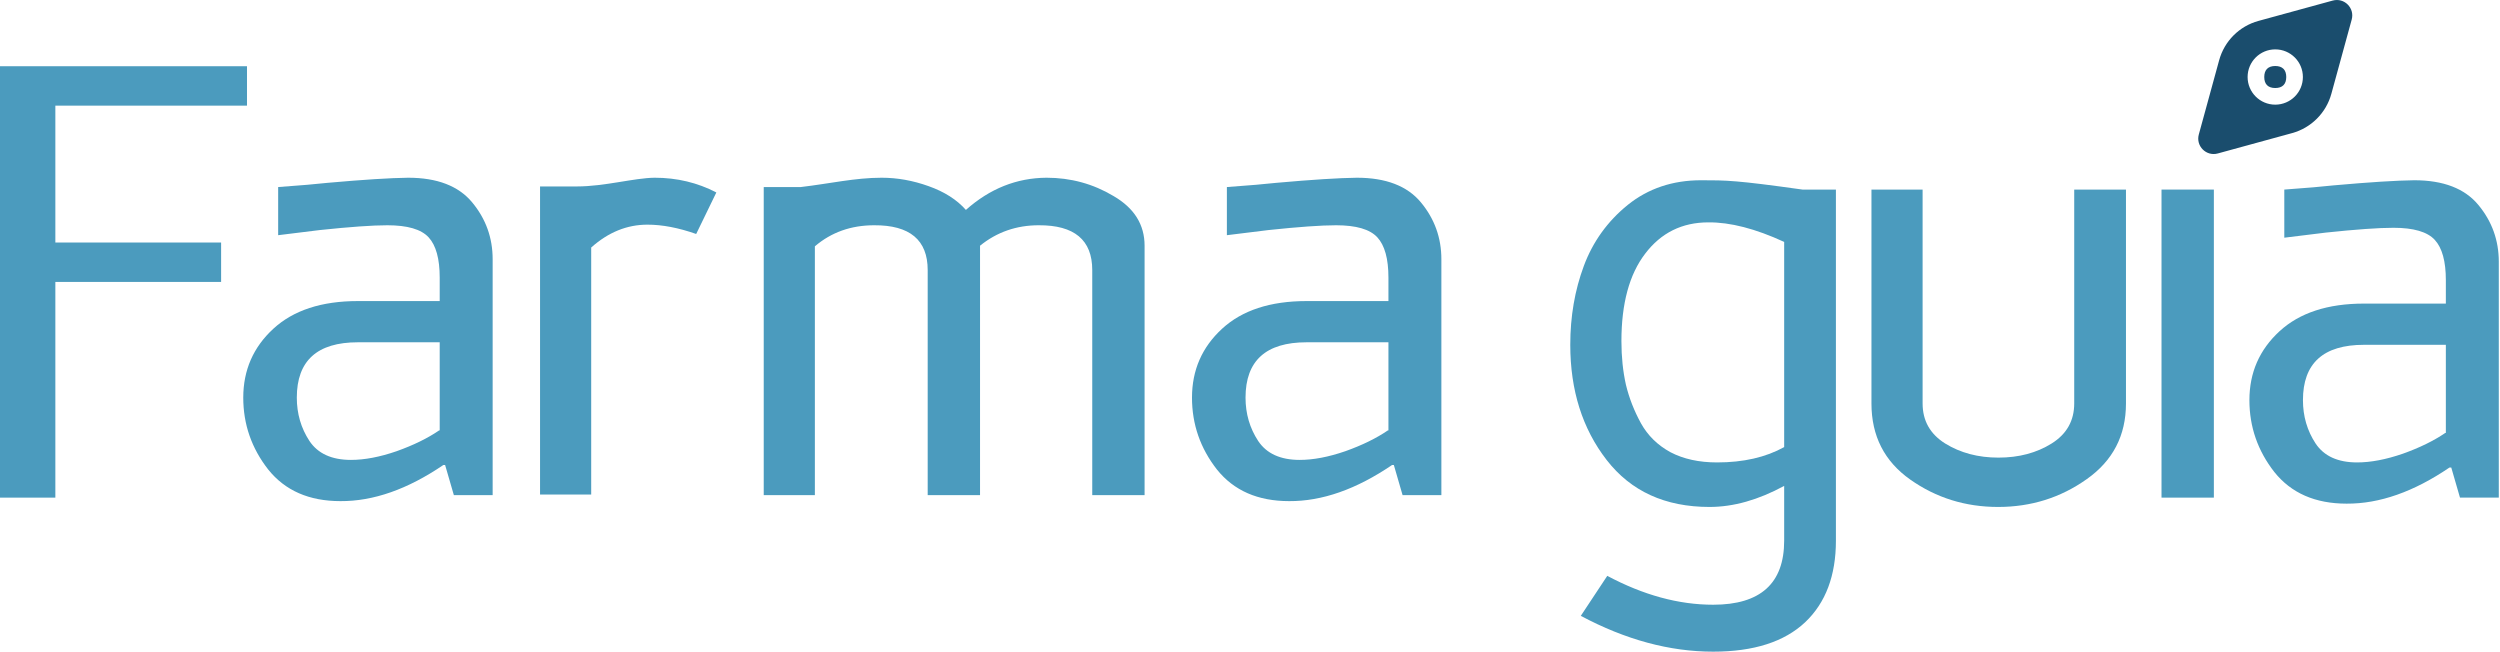
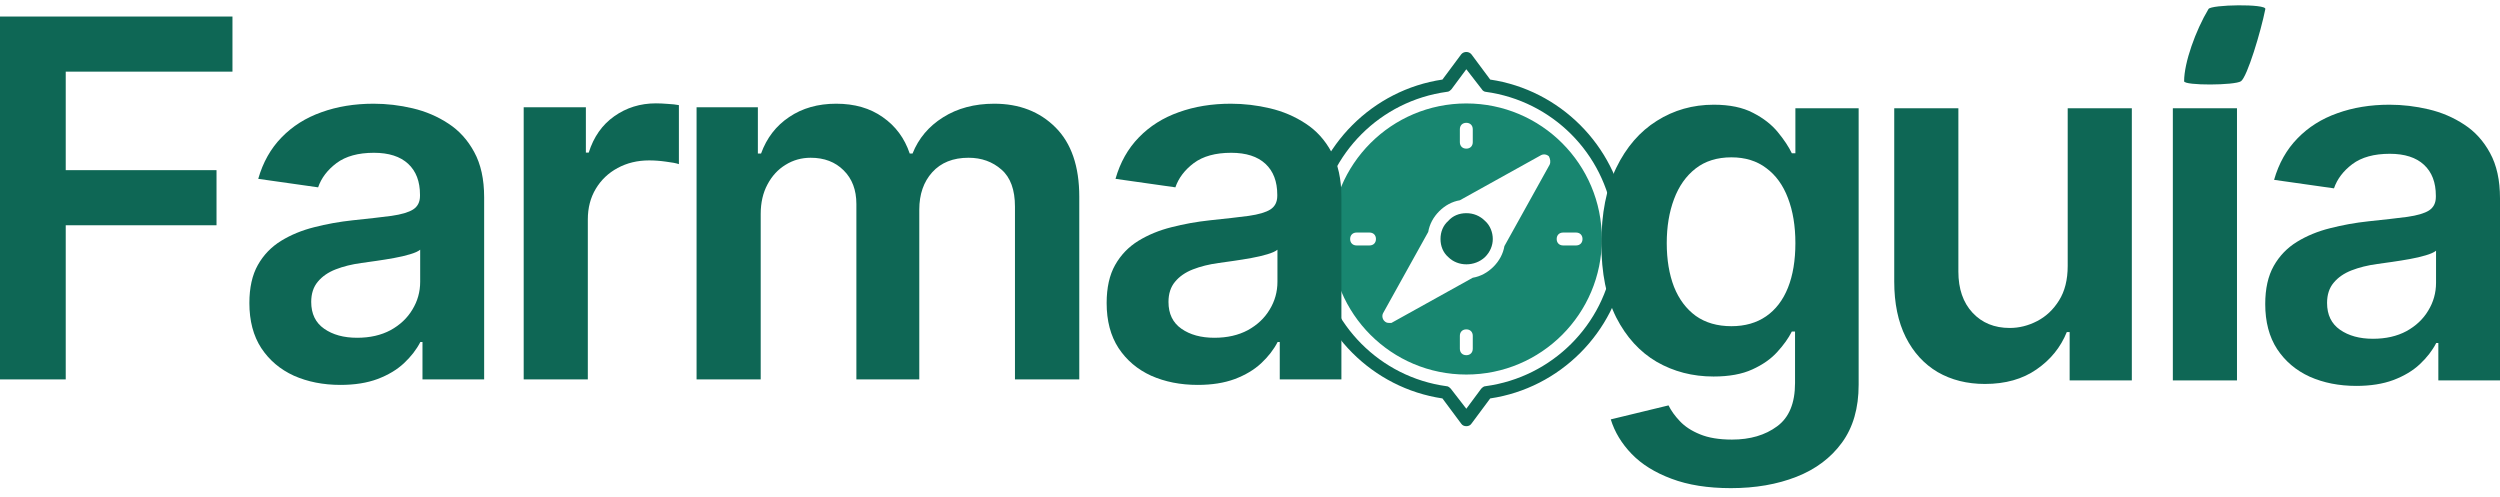
- <svg xmlns="http://www.w3.org/2000/svg" width="211" height="55" viewBox="0 0 211 55" fill="none">
-   <path d="M189.85 33.773C189.85 31.454 190.696 29.516 192.389 27.959C194.081 26.402 196.46 25.623 199.523 25.623H206.43V23.643C206.43 22.051 206.117 20.917 205.49 20.24C204.864 19.563 203.704 19.225 202.012 19.225C200.759 19.225 198.855 19.36 196.299 19.631L192.795 20.062V16C194.674 15.865 196.062 15.746 196.959 15.645C200.006 15.374 202.274 15.23 203.764 15.213C206.218 15.213 208.021 15.907 209.172 17.295C210.323 18.683 210.898 20.283 210.898 22.094V42H207.623L206.887 39.461H206.734C203.721 41.509 200.827 42.525 198.051 42.508C195.41 42.508 193.379 41.619 191.957 39.842C190.552 38.047 189.85 36.025 189.85 33.773ZM194.369 33.773C194.369 35.128 194.725 36.346 195.436 37.43C196.146 38.496 197.314 39.029 198.939 39.029C200.09 39.029 201.377 38.784 202.799 38.293C204.221 37.785 205.414 37.201 206.379 36.541H206.43V29.102H199.523C196.087 29.102 194.369 30.659 194.369 33.773Z" fill="#4B9BBE" />
-   <path d="M182.432 42V16H186.85V42H182.432Z" fill="#4B9BBE" />
-   <path d="M157.951 34.053V16H162.268V34.053C162.268 35.508 162.902 36.634 164.172 37.43C165.458 38.225 166.956 38.623 168.666 38.623C170.393 38.623 171.891 38.225 173.16 37.43C174.43 36.634 175.064 35.508 175.064 34.053V16H179.432V34.053C179.432 36.761 178.323 38.894 176.105 40.451C173.905 42.008 171.417 42.787 168.641 42.787C165.882 42.787 163.41 42.017 161.227 40.477C159.043 38.936 157.951 36.795 157.951 34.053Z" fill="#4B9BBE" />
-   <path fill-rule="evenodd" clip-rule="evenodd" d="M198.484 1.65C198.75 0.676 197.856 -0.219 196.882 0.048L190.611 1.766C188.999 2.208 187.739 3.468 187.297 5.081L185.579 11.351C185.312 12.325 186.207 13.22 187.181 12.952L193.451 11.234C195.064 10.793 196.323 9.532 196.766 7.92L198.484 1.65ZM191.103 6.5C191.103 5.894 191.425 5.571 192.031 5.571C192.638 5.571 192.96 5.894 192.96 6.5C192.96 7.106 192.638 7.429 192.031 7.429C191.425 7.429 191.103 7.106 191.103 6.5ZM192.031 4.168C190.743 4.168 189.698 5.211 189.698 6.5C189.698 7.788 190.743 8.833 192.031 8.833C193.32 8.833 194.364 7.788 194.364 6.5C194.364 5.211 193.32 4.168 192.031 4.168Z" fill="#1A4D6D" />
-   <path d="M132.531 29.102C132.531 26.715 132.912 24.497 133.674 22.449C134.436 20.401 135.671 18.683 137.381 17.295C139.107 15.907 141.173 15.213 143.576 15.213C145.692 15.213 146.531 15.213 152.133 16L154.951 16V45.631C154.951 48.576 154.088 50.87 152.361 52.512C150.601 54.171 148.011 55 144.592 55C140.919 55 137.195 53.993 133.42 51.978L135.654 48.602C138.701 50.227 141.68 51.039 144.592 51.039C148.587 51.039 150.584 49.236 150.584 45.631V41.01C148.4 42.195 146.301 42.787 144.287 42.787C140.546 42.787 137.652 41.467 135.604 38.826C133.555 36.185 132.531 32.944 132.531 29.102ZM136.848 28.797C136.848 30.117 136.975 31.344 137.229 32.478C137.499 33.596 137.923 34.679 138.498 35.728C139.074 36.761 139.903 37.574 140.986 38.166C142.087 38.742 143.398 39.029 144.922 39.029C147.139 39.029 149.027 38.598 150.584 37.734V20.418C148.163 19.301 146.031 18.751 144.186 18.768C141.968 18.768 140.191 19.648 138.854 21.408C137.516 23.152 136.848 25.615 136.848 28.797Z" fill="#4B9BBE" />
-   <path d="M100.604 33.56C100.604 31.241 101.45 29.303 103.143 27.746C104.835 26.189 107.214 25.41 110.277 25.41H117.184V23.43C117.184 21.838 116.87 20.704 116.244 20.027C115.618 19.35 114.458 19.012 112.766 19.012C111.513 19.012 109.609 19.147 107.053 19.418L103.549 19.85V15.787C105.428 15.652 106.816 15.533 107.713 15.432C110.76 15.161 113.028 15.017 114.518 15C116.972 15 118.775 15.694 119.926 17.082C121.077 18.47 121.652 20.07 121.652 21.881V41.787H118.377L117.641 39.248H117.488C114.475 41.296 111.581 42.312 108.805 42.295C106.164 42.295 104.133 41.406 102.711 39.629C101.306 37.835 100.604 35.812 100.604 33.56ZM105.123 33.56C105.123 34.915 105.479 36.133 106.189 37.217C106.9 38.283 108.068 38.816 109.693 38.816C110.844 38.816 112.131 38.571 113.553 38.08C114.975 37.572 116.168 36.988 117.133 36.328H117.184V28.889H110.277C106.841 28.889 105.123 30.446 105.123 33.56Z" fill="#4B9BBE" />
-   <path d="M64.459 41.787V15.787H67.582C70.031 15.5 72.161 15 74.412 15C75.732 15 77.053 15.237 78.373 15.711C79.71 16.185 80.76 16.854 81.522 17.717C83.536 15.922 85.804 15.017 88.326 15C90.374 15 92.262 15.516 93.988 16.549C95.732 17.564 96.603 18.961 96.603 20.738V41.787H92.186V22.795C92.186 20.256 90.679 18.995 87.666 19.012C85.787 19.012 84.137 19.587 82.715 20.738V41.787H78.297V22.795C78.297 20.256 76.79 18.995 73.777 19.012C71.831 19.012 70.163 19.604 68.775 20.789V41.787H64.459Z" fill="#4B9BBE" />
-   <path d="M45.58 41.736V15.736H48.703C51.031 15.736 53.527 15.017 55.254 15C57.133 15 58.868 15.415 60.459 16.244L58.758 19.748C57.268 19.223 55.897 18.961 54.645 18.961C52.918 18.961 51.335 19.604 49.897 20.891V41.736H45.58Z" fill="#4B9BBE" />
-   <path d="M20.531 33.56C20.531 31.241 21.378 29.303 23.07 27.746C24.763 26.189 27.141 25.41 30.205 25.41H37.111V23.43C37.111 21.838 36.798 20.704 36.172 20.027C35.546 19.35 34.386 19.012 32.693 19.012C31.441 19.012 29.537 19.147 26.98 19.418L23.477 19.85V15.787C25.355 15.652 26.744 15.533 27.641 15.432C30.688 15.161 32.956 15.017 34.445 15C36.9 15 38.703 15.694 39.853 17.082C41.005 18.47 41.58 20.07 41.58 21.881V41.787H38.305L37.568 39.248H37.416C34.403 41.296 31.509 42.312 28.732 42.295C26.092 42.295 24.061 41.406 22.639 39.629C21.234 37.835 20.531 35.812 20.531 33.56ZM25.051 33.56C25.051 34.915 25.406 36.133 26.117 37.217C26.828 38.283 27.996 38.816 29.621 38.816C30.772 38.816 32.059 38.571 33.48 38.08C34.902 37.572 36.096 36.988 37.06 36.328H37.111V28.889H30.205C26.769 28.889 25.051 30.446 25.051 33.56Z" fill="#4B9BBE" />
-   <path d="M0 42V5.59H20.846V8.916H4.672V20.469H18.662V23.795H4.672V42H0Z" fill="#4B9BBE" />
+ <svg xmlns="http://www.w3.org/2000/svg" width="277" height="55" viewBox="0 0 277 55" fill="none">
+   <path d="M182.923 25.909L180.133 23.835C178.989 16.111 172.838 9.96 165.115 8.816L163.041 6.027C162.755 5.669 162.183 5.669 161.896 6.027L159.822 8.816C152.098 9.96 145.948 16.111 144.804 23.835L142.015 25.909C141.8 26.052 141.729 26.266 141.729 26.481C141.729 26.695 141.8 26.91 142.015 27.053L144.804 29.127C145.948 36.851 152.099 43.001 159.822 44.146L161.896 46.935C162.04 47.15 162.254 47.221 162.469 47.221C162.683 47.221 162.898 47.15 163.041 46.935L165.115 44.146C172.839 43.001 178.989 36.851 180.133 29.127L182.923 27.053C183.137 26.91 183.209 26.695 183.209 26.481C183.209 26.266 183.137 26.052 182.923 25.909ZM179.061 28.197C178.918 28.34 178.775 28.483 178.775 28.698C177.773 35.993 171.98 41.786 164.614 42.787C164.399 42.787 164.256 42.93 164.113 43.073L162.468 45.29L160.752 43.073C160.609 42.93 160.466 42.787 160.251 42.787C152.956 41.786 147.163 35.993 146.162 28.626C146.162 28.412 146.019 28.268 145.876 28.125L143.659 26.48L145.876 24.764C146.019 24.693 146.162 24.478 146.162 24.335C147.163 16.968 152.956 11.176 160.323 10.174C160.537 10.174 160.68 10.031 160.824 9.888L162.468 7.671L164.185 9.888C164.256 10.031 164.471 10.174 164.614 10.174C171.981 11.175 177.773 16.968 178.775 24.335C178.775 24.549 178.918 24.693 179.061 24.836L181.278 26.552L179.061 28.197Z" fill="#0E6755" />
+   <path d="M162.468 23.62C161.682 23.62 160.966 23.906 160.466 24.478C159.894 24.979 159.608 25.694 159.608 26.481C159.608 27.268 159.894 27.983 160.466 28.483C161.539 29.556 163.398 29.556 164.542 28.483C165.114 27.911 165.401 27.196 165.401 26.481C165.401 25.766 165.114 24.979 164.542 24.478C163.97 23.906 163.255 23.62 162.468 23.62Z" fill="#0E6755" />
+   <path d="M162.468 11.462C154.172 11.462 147.45 18.185 147.45 26.481C147.45 34.777 154.173 41.499 162.468 41.499C170.764 41.499 177.487 34.777 177.487 26.481C177.487 18.185 170.764 11.462 162.468 11.462ZM161.753 14.323C161.753 13.894 162.039 13.608 162.468 13.608C162.897 13.608 163.183 13.894 163.183 14.323V15.753C163.183 16.183 162.897 16.469 162.468 16.469C162.039 16.469 161.753 16.183 161.753 15.753V14.323ZM151.74 27.196H150.31C149.881 27.196 149.595 26.91 149.595 26.481C149.595 26.052 149.881 25.766 150.31 25.766H151.74C152.17 25.766 152.456 26.052 152.456 26.481C152.456 26.91 152.17 27.196 151.74 27.196ZM163.183 38.639C163.183 39.068 162.897 39.355 162.468 39.355C162.039 39.355 161.753 39.068 161.753 38.639V37.209C161.753 36.78 162.039 36.494 162.468 36.494C162.897 36.494 163.183 36.78 163.183 37.209V38.639ZM171.694 18.257L166.688 27.268C166.545 28.126 166.116 28.913 165.472 29.557C164.828 30.2 164.042 30.63 163.183 30.773L154.172 35.779H153.886C153.671 35.779 153.528 35.708 153.385 35.565C153.17 35.35 153.099 34.992 153.242 34.706L158.249 25.695C158.392 24.837 158.821 24.05 159.464 23.406C160.108 22.762 160.895 22.333 161.753 22.19L170.764 17.184C171.051 17.041 171.408 17.112 171.623 17.327C171.766 17.613 171.837 17.971 171.694 18.257ZM174.626 27.196H173.196C172.767 27.196 172.481 26.91 172.481 26.481C172.481 26.052 172.767 25.766 173.196 25.766H174.626C175.056 25.766 175.342 26.052 175.342 26.481C175.342 26.91 175.056 27.196 174.626 27.196Z" fill="#188670" />
+   <path d="M261.079 42.758C259.168 42.758 257.447 42.418 255.915 41.737C254.397 41.044 253.193 40.023 252.303 38.675C251.426 37.327 250.988 35.664 250.988 33.688C250.988 31.987 251.302 30.58 251.93 29.467C252.558 28.355 253.416 27.465 254.502 26.797C255.588 26.13 256.812 25.626 258.173 25.286C259.547 24.932 260.967 24.677 262.433 24.52C264.2 24.337 265.633 24.173 266.732 24.029C267.832 23.872 268.63 23.637 269.128 23.323C269.638 22.995 269.893 22.491 269.893 21.811V21.693C269.893 20.214 269.455 19.069 268.578 18.258C267.701 17.446 266.438 17.04 264.789 17.04C263.048 17.04 261.667 17.42 260.647 18.179C259.639 18.938 258.958 19.835 258.605 20.869L251.969 19.926C252.493 18.094 253.357 16.563 254.561 15.332C255.765 14.089 257.237 13.16 258.978 12.545C260.719 11.916 262.643 11.602 264.75 11.602C266.202 11.602 267.649 11.773 269.088 12.113C270.528 12.453 271.843 13.016 273.034 13.801C274.225 14.573 275.181 15.627 275.901 16.962C276.633 18.297 277 19.965 277 21.968V42.15H270.168V38.007H269.932C269.501 38.845 268.892 39.63 268.107 40.363C267.335 41.083 266.359 41.665 265.182 42.11C264.017 42.542 262.649 42.758 261.079 42.758ZM262.924 37.536C264.351 37.536 265.587 37.255 266.634 36.692C267.681 36.116 268.486 35.357 269.049 34.414C269.625 33.472 269.913 32.445 269.913 31.332V27.779C269.69 27.962 269.311 28.132 268.774 28.289C268.251 28.447 267.662 28.584 267.007 28.702C266.353 28.82 265.705 28.924 265.064 29.016C264.422 29.107 263.866 29.186 263.395 29.251C262.335 29.395 261.386 29.631 260.548 29.958C259.711 30.285 259.05 30.743 258.566 31.332C258.081 31.908 257.839 32.654 257.839 33.57C257.839 34.879 258.317 35.867 259.272 36.535C260.228 37.202 261.445 37.536 262.924 37.536Z" fill="#0E6755" />
+   <path d="M240.751 42.15V11.995H247.858V42.15H240.751Z" fill="#0E6755" />
+   <path d="M229.101 29.467V11.995H236.207V42.15H229.316V36.79H229.002C228.322 38.478 227.203 39.859 225.645 40.932C224.101 42.005 222.197 42.542 219.932 42.542C217.956 42.542 216.209 42.104 214.691 41.227C213.186 40.337 212.008 39.048 211.157 37.359C210.306 35.658 209.881 33.603 209.881 31.195V11.995H216.988V30.096C216.988 32.006 217.511 33.525 218.558 34.65C219.605 35.776 220.979 36.338 222.681 36.338C223.728 36.338 224.742 36.083 225.724 35.573C226.705 35.062 227.51 34.303 228.139 33.295C228.78 32.275 229.101 30.999 229.101 29.467Z" fill="#0E6755" />
+   <path d="M191.783 54.086C189.231 54.086 187.039 53.739 185.206 53.045C183.374 52.364 181.902 51.448 180.789 50.297C179.677 49.145 178.905 47.869 178.473 46.468L184.873 44.917C185.161 45.507 185.579 46.089 186.129 46.665C186.679 47.254 187.418 47.738 188.348 48.117C189.29 48.51 190.474 48.706 191.901 48.706C193.916 48.706 195.585 48.216 196.907 47.234C198.229 46.266 198.89 44.669 198.89 42.444V36.731H198.536C198.17 37.464 197.633 38.217 196.927 38.989C196.233 39.761 195.31 40.409 194.159 40.932C193.02 41.456 191.587 41.718 189.859 41.718C187.543 41.718 185.442 41.174 183.557 40.088C181.686 38.989 180.194 37.353 179.081 35.18C177.982 32.995 177.432 30.259 177.432 26.974C177.432 23.663 177.982 20.869 179.081 18.591C180.194 16.301 181.692 14.567 183.577 13.389C185.462 12.198 187.562 11.602 189.879 11.602C191.646 11.602 193.098 11.903 194.237 12.505C195.389 13.094 196.305 13.808 196.986 14.645C197.666 15.47 198.183 16.249 198.536 16.982H198.929V11.995H205.938V42.64C205.938 45.219 205.322 47.352 204.092 49.04C202.862 50.728 201.18 51.992 199.047 52.829C196.914 53.667 194.492 54.086 191.783 54.086ZM191.842 36.142C193.347 36.142 194.63 35.776 195.69 35.043C196.75 34.31 197.555 33.256 198.105 31.882C198.654 30.508 198.929 28.859 198.929 26.935C198.929 25.037 198.654 23.375 198.105 21.948C197.568 20.522 196.77 19.416 195.709 18.631C194.662 17.832 193.373 17.433 191.842 17.433C190.258 17.433 188.936 17.845 187.876 18.67C186.816 19.494 186.018 20.627 185.481 22.066C184.945 23.493 184.676 25.116 184.676 26.935C184.676 28.78 184.945 30.397 185.481 31.784C186.031 33.158 186.836 34.231 187.896 35.004C188.969 35.763 190.285 36.142 191.842 36.142Z" fill="#0E6755" />
+   <path d="M132.707 42.647C130.796 42.647 129.075 42.306 127.544 41.626C126.026 40.932 124.822 39.911 123.932 38.563C123.055 37.215 122.616 35.553 122.616 33.577C122.616 31.875 122.93 30.468 123.559 29.356C124.187 28.244 125.044 27.354 126.13 26.686C127.217 26.019 128.44 25.515 129.802 25.174C131.176 24.821 132.596 24.566 134.062 24.409C135.829 24.226 137.262 24.062 138.361 23.918C139.46 23.761 140.259 23.525 140.756 23.211C141.267 22.884 141.522 22.38 141.522 21.7V21.582C141.522 20.103 141.083 18.958 140.206 18.146C139.33 17.335 138.067 16.929 136.417 16.929C134.677 16.929 133.296 17.309 132.275 18.068C131.267 18.827 130.587 19.723 130.233 20.757L123.598 19.815C124.121 17.983 124.985 16.451 126.189 15.221C127.393 13.978 128.866 13.049 130.606 12.434C132.347 11.805 134.271 11.491 136.378 11.491C137.831 11.491 139.277 11.661 140.717 12.002C142.157 12.342 143.472 12.905 144.663 13.69C145.854 14.462 146.809 15.516 147.529 16.851C148.262 18.186 148.628 19.854 148.628 21.857V42.038H141.797V37.896H141.561C141.129 38.733 140.521 39.519 139.735 40.252C138.963 40.971 137.988 41.554 136.81 41.999C135.645 42.431 134.278 42.647 132.707 42.647ZM134.552 37.425C135.979 37.425 137.216 37.143 138.263 36.581C139.31 36.005 140.115 35.246 140.678 34.303C141.253 33.361 141.541 32.334 141.541 31.221V27.668C141.319 27.851 140.939 28.021 140.403 28.178C139.879 28.335 139.29 28.473 138.636 28.59C137.981 28.708 137.334 28.813 136.692 28.904C136.051 28.996 135.495 29.075 135.024 29.14C133.964 29.284 133.015 29.52 132.177 29.847C131.339 30.174 130.678 30.632 130.194 31.221C129.71 31.797 129.468 32.543 129.468 33.459C129.468 34.768 129.946 35.756 130.901 36.423C131.856 37.091 133.074 37.425 134.552 37.425Z" fill="#0E6755" />
+   <path d="M77.18 42.038V11.884H83.972V17.008H84.326C84.954 15.28 85.994 13.932 87.447 12.963C88.9 11.982 90.634 11.491 92.649 11.491C94.691 11.491 96.412 11.989 97.813 12.983C99.226 13.965 100.221 15.306 100.797 17.008H101.111C101.778 15.332 102.904 13.998 104.487 13.003C106.084 11.995 107.975 11.491 110.161 11.491C112.936 11.491 115.2 12.368 116.954 14.122C118.707 15.876 119.584 18.434 119.584 21.798V42.038H112.458V22.897C112.458 21.026 111.961 19.658 110.966 18.794C109.971 17.917 108.754 17.479 107.314 17.479C105.6 17.479 104.258 18.015 103.29 19.089C102.334 20.149 101.857 21.529 101.857 23.231V42.038H94.887V22.603C94.887 21.045 94.416 19.802 93.474 18.873C92.545 17.944 91.328 17.479 89.822 17.479C88.802 17.479 87.872 17.741 87.035 18.264C86.197 18.774 85.53 19.501 85.032 20.443C84.535 21.372 84.286 22.459 84.286 23.702V42.038H77.18Z" fill="#0E6755" />
+   <path d="M58.025 42.038V11.884H64.915V16.91H65.23C65.779 15.169 66.722 13.827 68.056 12.885C69.405 11.93 70.942 11.452 72.67 11.452C73.063 11.452 73.501 11.472 73.985 11.511C74.483 11.537 74.895 11.583 75.222 11.648V18.186C74.921 18.081 74.443 17.989 73.789 17.911C73.148 17.819 72.526 17.773 71.924 17.773C70.628 17.773 69.463 18.055 68.43 18.617C67.409 19.167 66.604 19.933 66.015 20.914C65.426 21.896 65.131 23.028 65.131 24.311V42.038H58.025Z" fill="#0E6755" />
+   <path d="M37.722 42.647C35.811 42.647 34.09 42.306 32.558 41.626C31.04 40.932 29.836 39.911 28.946 38.563C28.069 37.215 27.631 35.553 27.631 33.577C27.631 31.875 27.945 30.468 28.573 29.356C29.201 28.244 30.059 27.354 31.145 26.686C32.231 26.019 33.455 25.515 34.816 25.174C36.19 24.821 37.61 24.566 39.076 24.409C40.843 24.226 42.276 24.062 43.376 23.918C44.475 23.761 45.273 23.525 45.771 23.211C46.281 22.884 46.536 22.38 46.536 21.7V21.582C46.536 20.103 46.098 18.958 45.221 18.146C44.344 17.335 43.081 16.929 41.432 16.929C39.691 16.929 38.311 17.309 37.29 18.068C36.282 18.827 35.601 19.723 35.248 20.757L28.612 19.815C29.136 17.983 30 16.451 31.204 15.221C32.408 13.978 33.88 13.049 35.621 12.434C37.362 11.805 39.286 11.491 41.393 11.491C42.846 11.491 44.292 11.661 45.731 12.002C47.171 12.342 48.486 12.905 49.677 13.69C50.868 14.462 51.824 15.516 52.544 16.851C53.276 18.186 53.643 19.854 53.643 21.857V42.038H46.811V37.896H46.575C46.144 38.733 45.535 39.519 44.75 40.252C43.978 40.971 43.003 41.554 41.825 41.999C40.66 42.431 39.292 42.647 37.722 42.647ZM39.567 37.425C40.994 37.425 42.23 37.143 43.277 36.581C44.324 36.005 45.129 35.246 45.692 34.303C46.268 33.361 46.556 32.334 46.556 31.221V27.668C46.333 27.851 45.954 28.021 45.417 28.178C44.894 28.335 44.305 28.473 43.65 28.59C42.996 28.708 42.348 28.813 41.707 28.904C41.066 28.996 40.509 29.075 40.038 29.14C38.978 29.284 38.029 29.52 37.191 29.847C36.354 30.174 35.693 30.632 35.209 31.221C34.724 31.797 34.482 32.543 34.482 33.459C34.482 34.768 34.96 35.756 35.916 36.423C36.871 37.091 38.088 37.425 39.567 37.425Z" fill="#0E6755" />
+   <path d="M0 42.038V1.832H25.757V7.938H7.283V18.853H23.99V24.959H7.283V42.038H0Z" fill="#0E6755" />
+   <path d="M248.3 9C247.649 9.465 242 9.5 242 9C242.001 6.938 243.274 3.378 244.7 1C245 0.5 251.119 0.406 251 1C250.5 3.5 249 8.5 248.3 9Z" fill="#0E6755" />
</svg>
